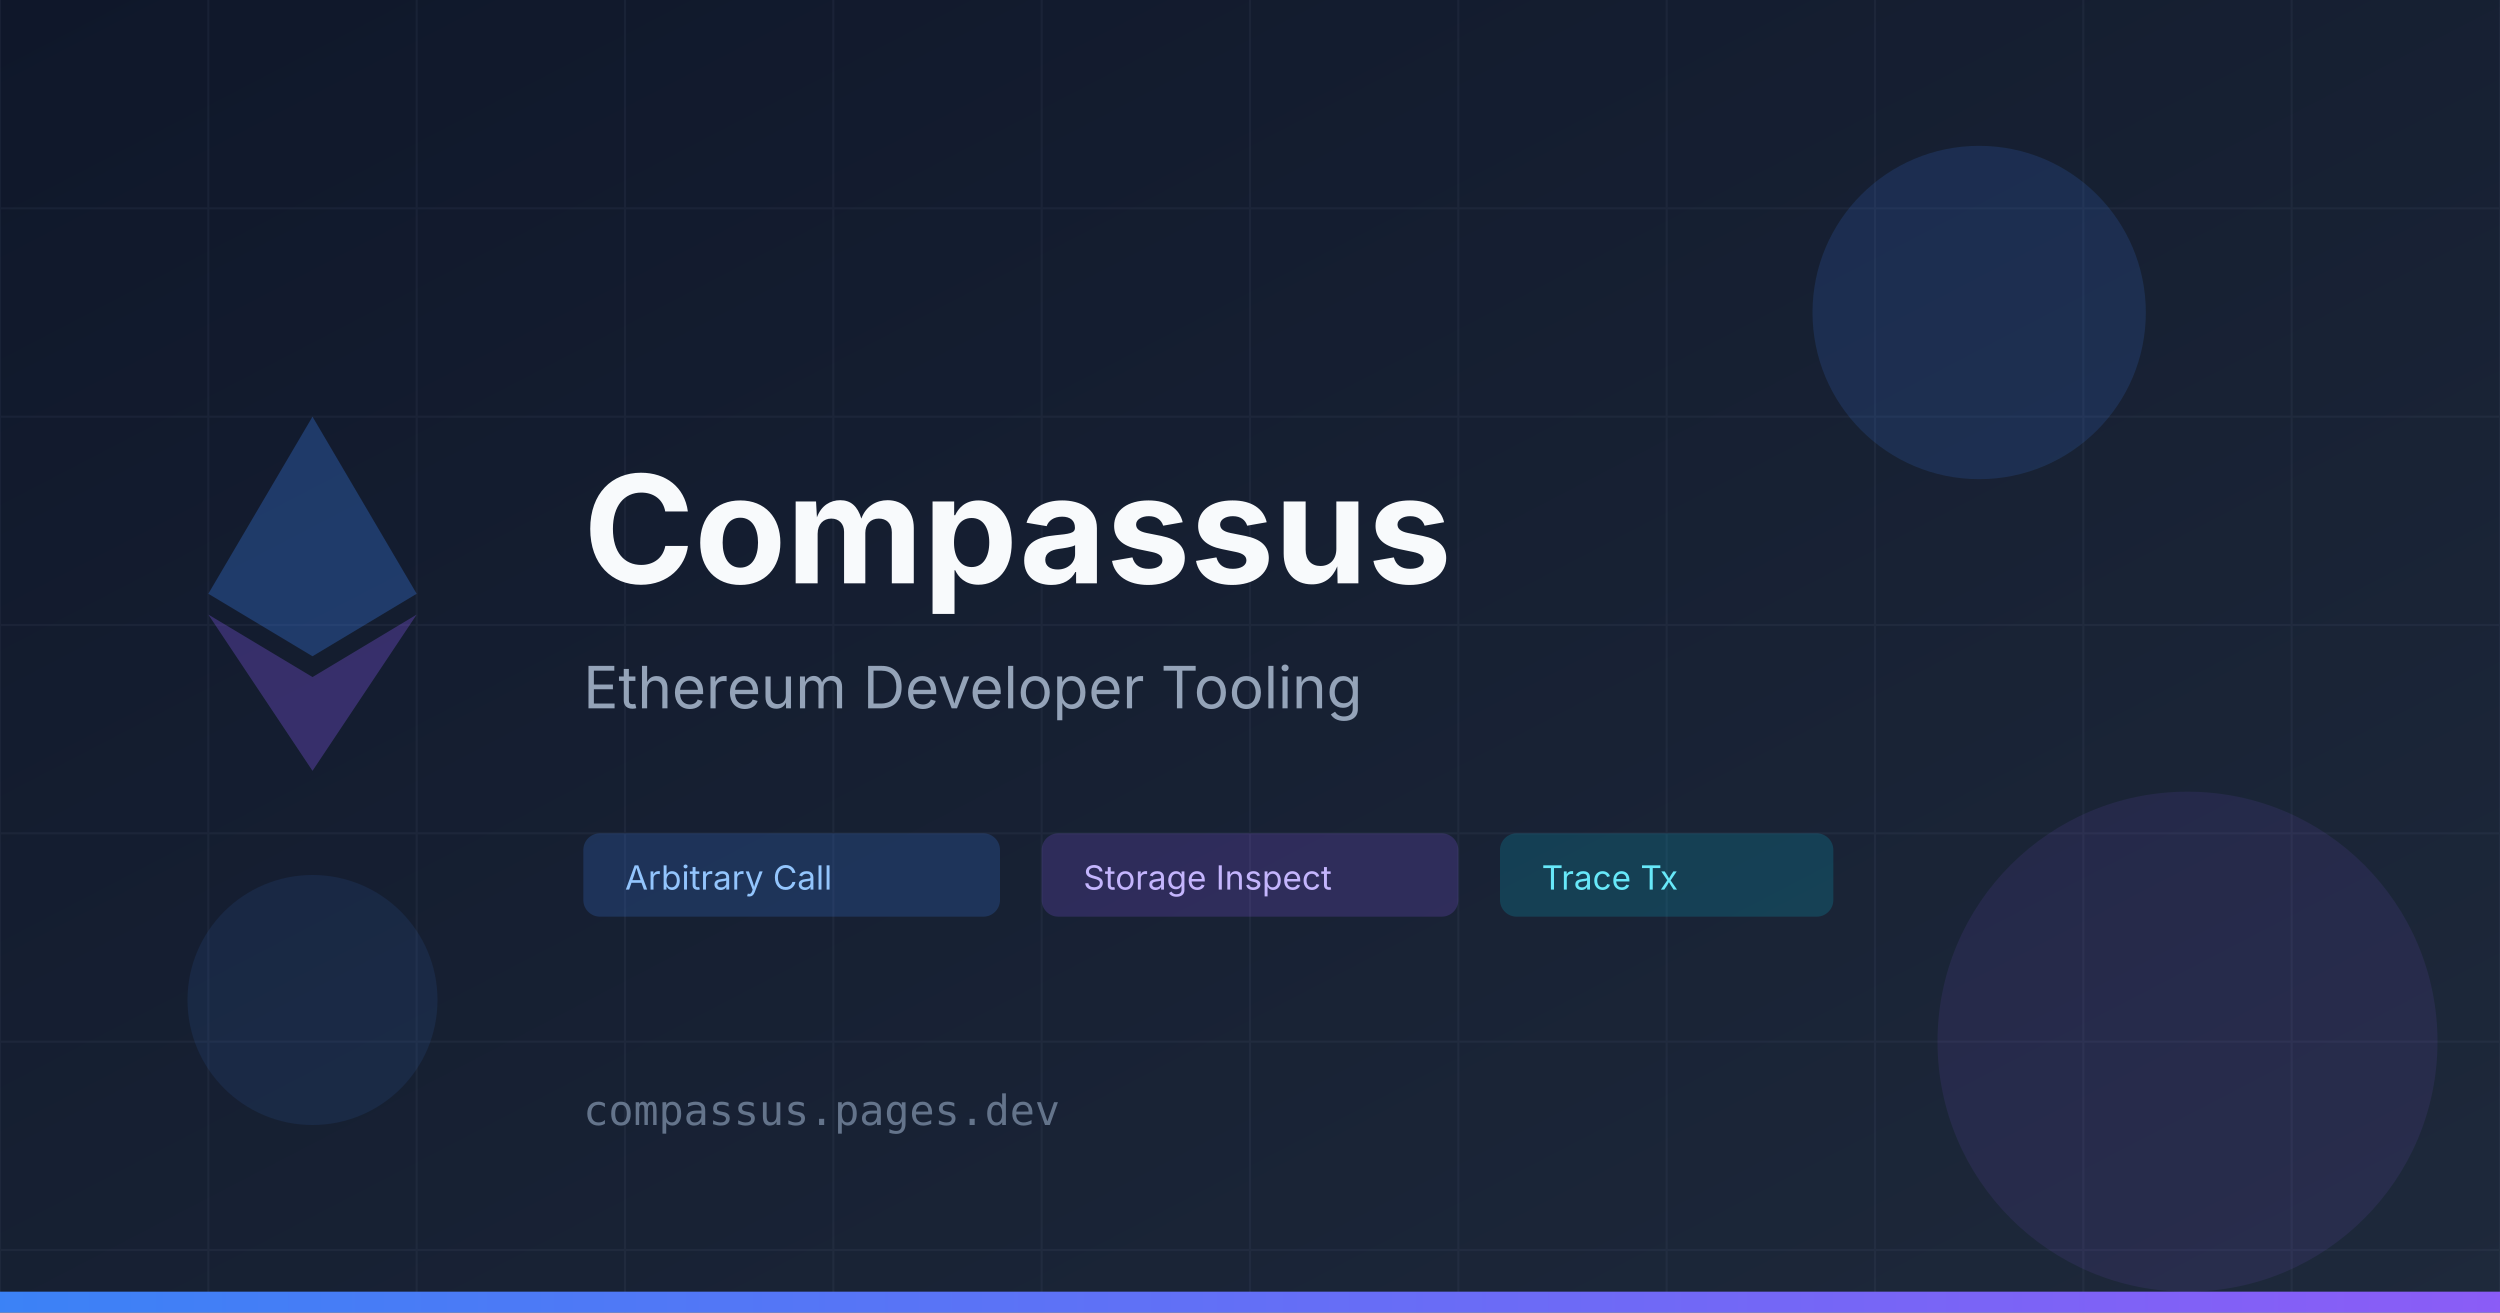
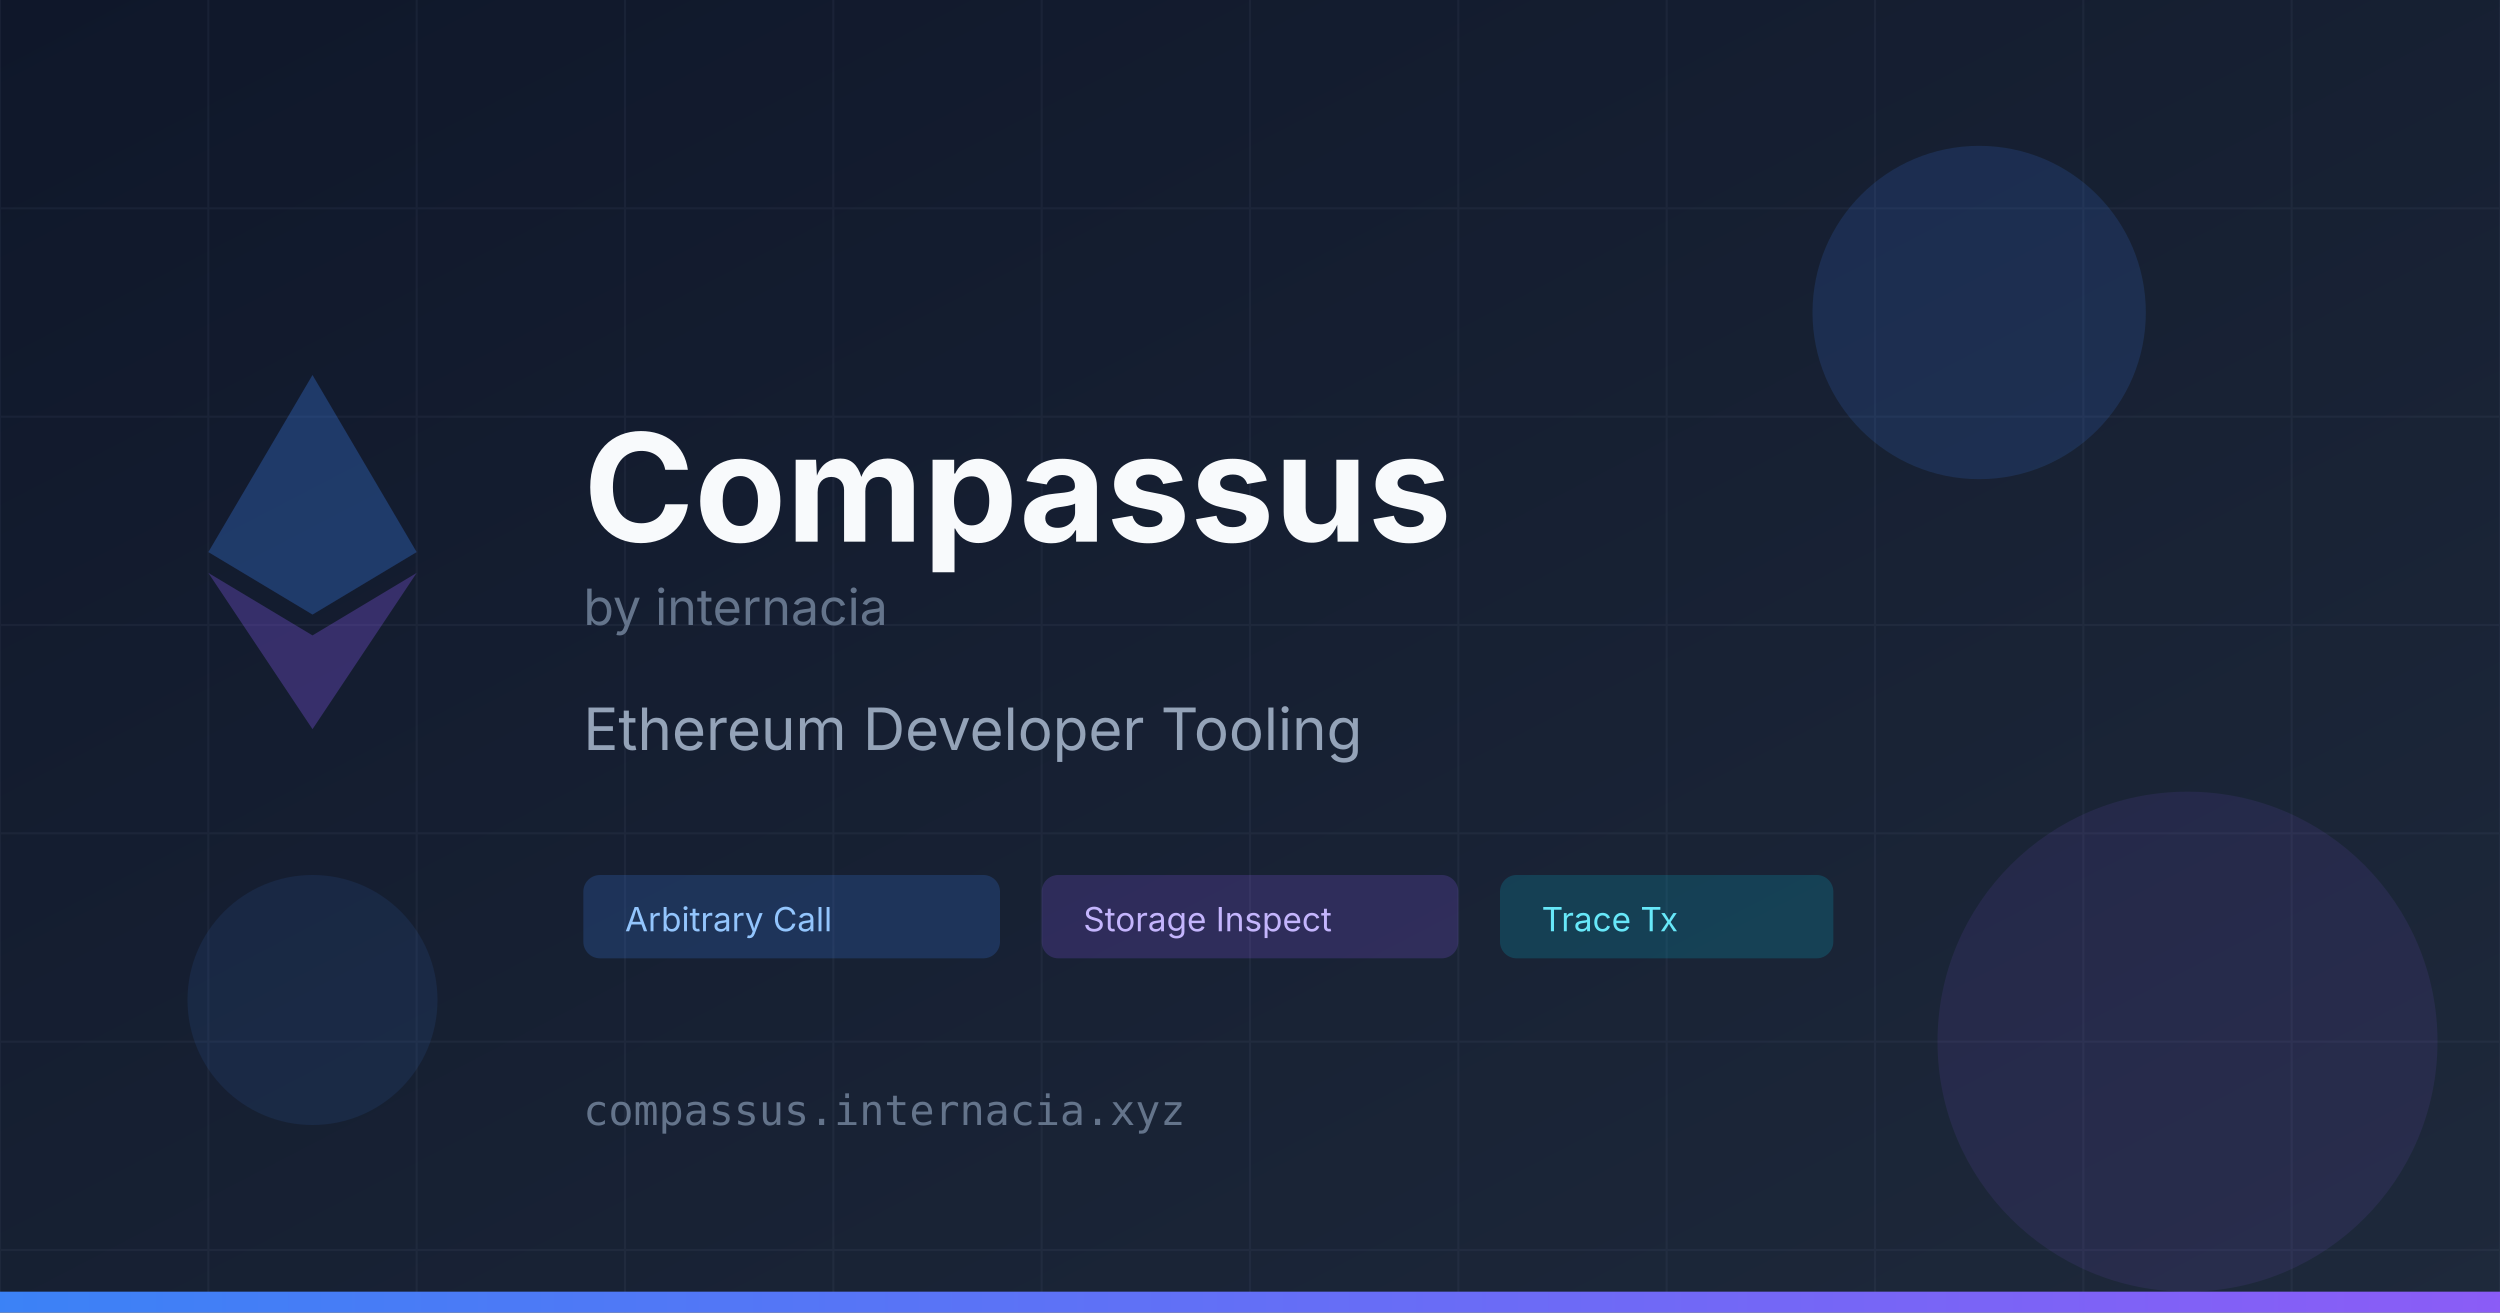
<svg xmlns="http://www.w3.org/2000/svg" width="1200" height="630" viewBox="0 0 1200 630" fill="none">
  <defs>
    <linearGradient id="bg" x1="0%" y1="0%" x2="100%" y2="100%">
      <stop offset="0%" style="stop-color:#0f172a" />
      <stop offset="100%" style="stop-color:#1e293b" />
    </linearGradient>
    <linearGradient id="accent" x1="0%" y1="0%" x2="100%" y2="0%">
      <stop offset="0%" style="stop-color:#3b82f6" />
      <stop offset="100%" style="stop-color:#8b5cf6" />
    </linearGradient>
  </defs>
  <rect width="1200" height="630" fill="url(#bg)" />
  <g opacity="0.1">
    <line x1="0" y1="0" x2="0" y2="630" stroke="#64748b" stroke-width="1" />
    <line x1="100" y1="0" x2="100" y2="630" stroke="#64748b" stroke-width="1" />
    <line x1="200" y1="0" x2="200" y2="630" stroke="#64748b" stroke-width="1" />
    <line x1="300" y1="0" x2="300" y2="630" stroke="#64748b" stroke-width="1" />
    <line x1="400" y1="0" x2="400" y2="630" stroke="#64748b" stroke-width="1" />
    <line x1="500" y1="0" x2="500" y2="630" stroke="#64748b" stroke-width="1" />
    <line x1="600" y1="0" x2="600" y2="630" stroke="#64748b" stroke-width="1" />
    <line x1="700" y1="0" x2="700" y2="630" stroke="#64748b" stroke-width="1" />
    <line x1="800" y1="0" x2="800" y2="630" stroke="#64748b" stroke-width="1" />
    <line x1="900" y1="0" x2="900" y2="630" stroke="#64748b" stroke-width="1" />
    <line x1="1000" y1="0" x2="1000" y2="630" stroke="#64748b" stroke-width="1" />
    <line x1="1100" y1="0" x2="1100" y2="630" stroke="#64748b" stroke-width="1" />
    <line x1="1200" y1="0" x2="1200" y2="630" stroke="#64748b" stroke-width="1" />
    <line x1="0" y1="100" x2="1200" y2="100" stroke="#64748b" stroke-width="1" />
    <line x1="0" y1="200" x2="1200" y2="200" stroke="#64748b" stroke-width="1" />
    <line x1="0" y1="300" x2="1200" y2="300" stroke="#64748b" stroke-width="1" />
    <line x1="0" y1="400" x2="1200" y2="400" stroke="#64748b" stroke-width="1" />
    <line x1="0" y1="500" x2="1200" y2="500" stroke="#64748b" stroke-width="1" />
    <line x1="0" y1="600" x2="1200" y2="600" stroke="#64748b" stroke-width="1" />
  </g>
  <circle cx="950" cy="150" r="80" fill="#3b82f6" opacity="0.15" />
  <circle cx="1050" cy="500" r="120" fill="#8b5cf6" opacity="0.1" />
  <circle cx="150" cy="480" r="60" fill="#3b82f6" opacity="0.1" />
-   <g transform="translate(100, 200)">
+   <g transform="translate(100, 180)">
    <path d="M50 0 L100 85 L50 115 L0 85 Z" fill="#3b82f6" opacity="0.3" />
    <path d="M50 125 L100 95 L50 170 L0 95 Z" fill="#8b5cf6" opacity="0.3" />
  </g>
-   <text x="280" y="280" font-family="system-ui, -apple-system, sans-serif" font-size="72" font-weight="700" fill="#f8fafc">Compassus</text>
-   <text x="280" y="340" font-family="system-ui, -apple-system, sans-serif" font-size="28" fill="#94a3b8">Ethereum Developer Tooling</text>
-   <g transform="translate(280, 400)">
+   <text x="280" y="260" font-family="system-ui, -apple-system, sans-serif" font-size="72" font-weight="700" fill="#f8fafc">Compassus</text>
+   <text x="280" y="300" font-family="system-ui, -apple-system, sans-serif" font-size="24" fill="#64748b">by internacia</text>
+   <text x="280" y="360" font-family="system-ui, -apple-system, sans-serif" font-size="28" fill="#94a3b8">Ethereum Developer Tooling</text>
+   <g transform="translate(280, 420)">
    <rect x="0" y="0" width="200" height="40" rx="8" fill="#3b82f6" opacity="0.2" />
    <text x="20" y="27" font-family="system-ui, -apple-system, sans-serif" font-size="16" fill="#93c5fd">Arbitrary Call</text>
    <rect x="220" y="0" width="200" height="40" rx="8" fill="#8b5cf6" opacity="0.2" />
    <text x="240" y="27" font-family="system-ui, -apple-system, sans-serif" font-size="16" fill="#c4b5fd">Storage Inspect</text>
    <rect x="440" y="0" width="160" height="40" rx="8" fill="#06b6d4" opacity="0.2" />
    <text x="460" y="27" font-family="system-ui, -apple-system, sans-serif" font-size="16" fill="#67e8f9">Trace Tx</text>
  </g>
-   <text x="280" y="540" font-family="monospace" font-size="20" fill="#64748b">compassus.pages.dev</text>
+   <text x="280" y="540" font-family="monospace" font-size="20" fill="#64748b">compassus.internacia.xyz</text>
  <rect x="0" y="620" width="1200" height="10" fill="url(#accent)" />
</svg>
